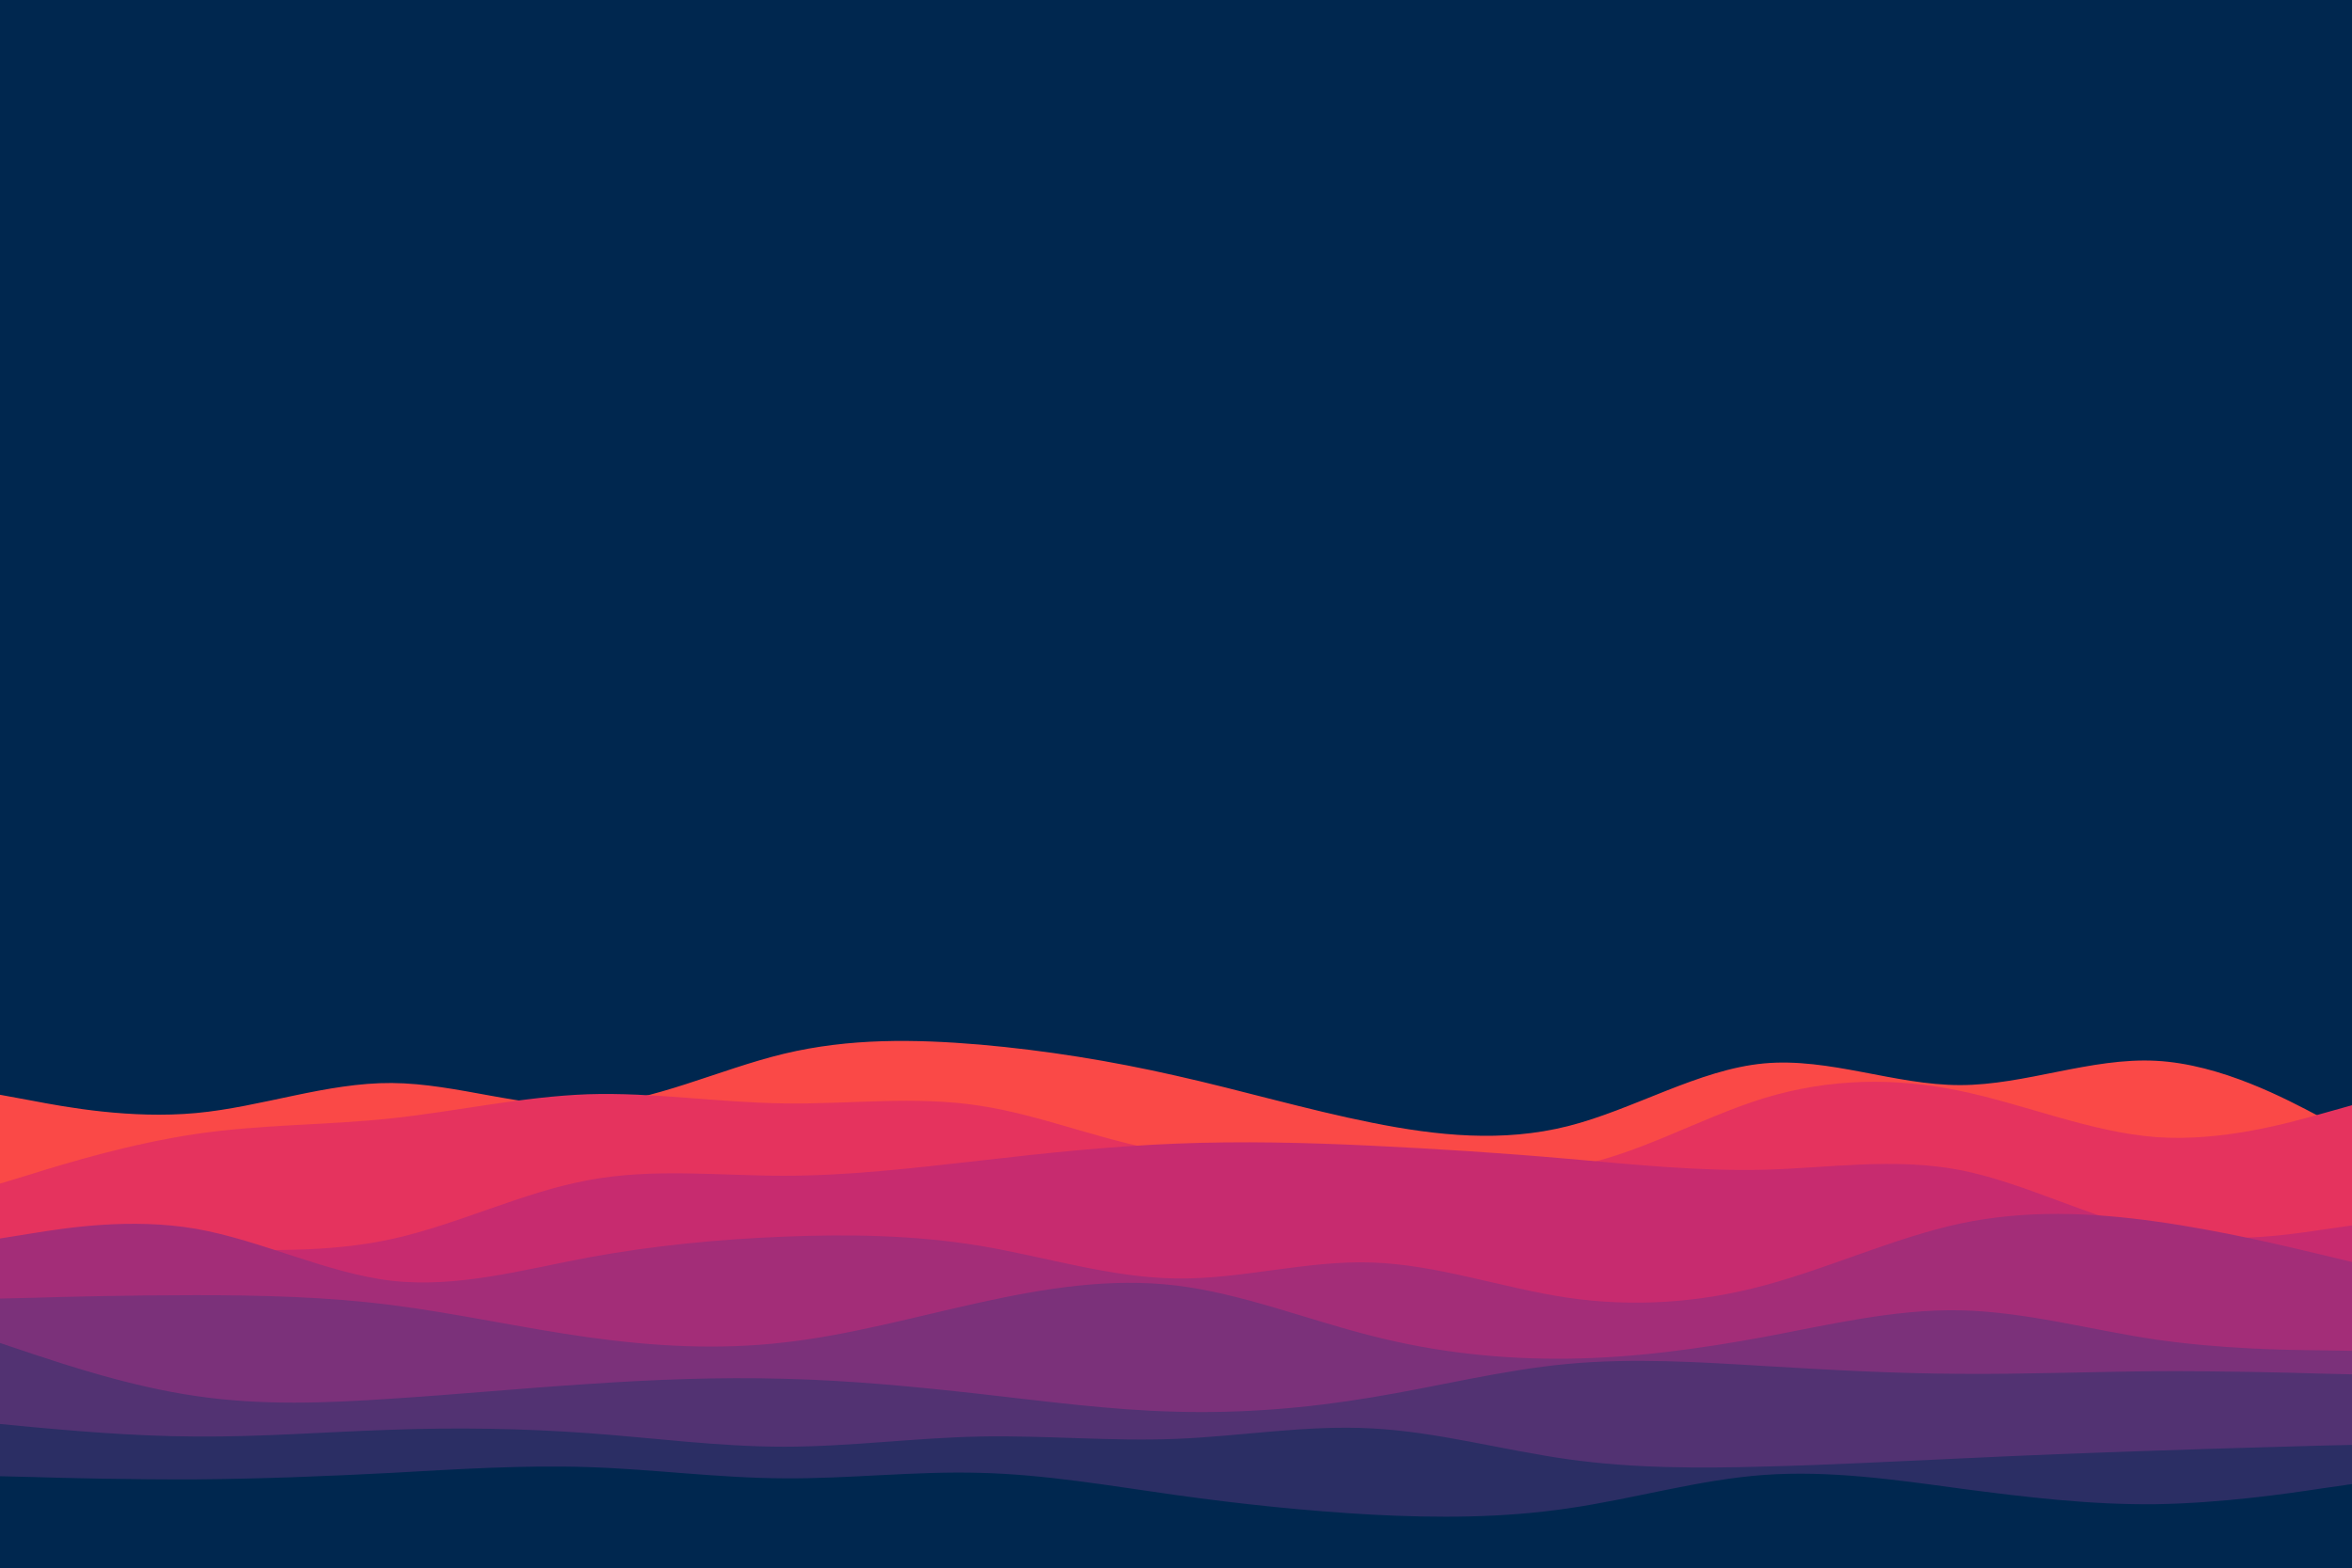
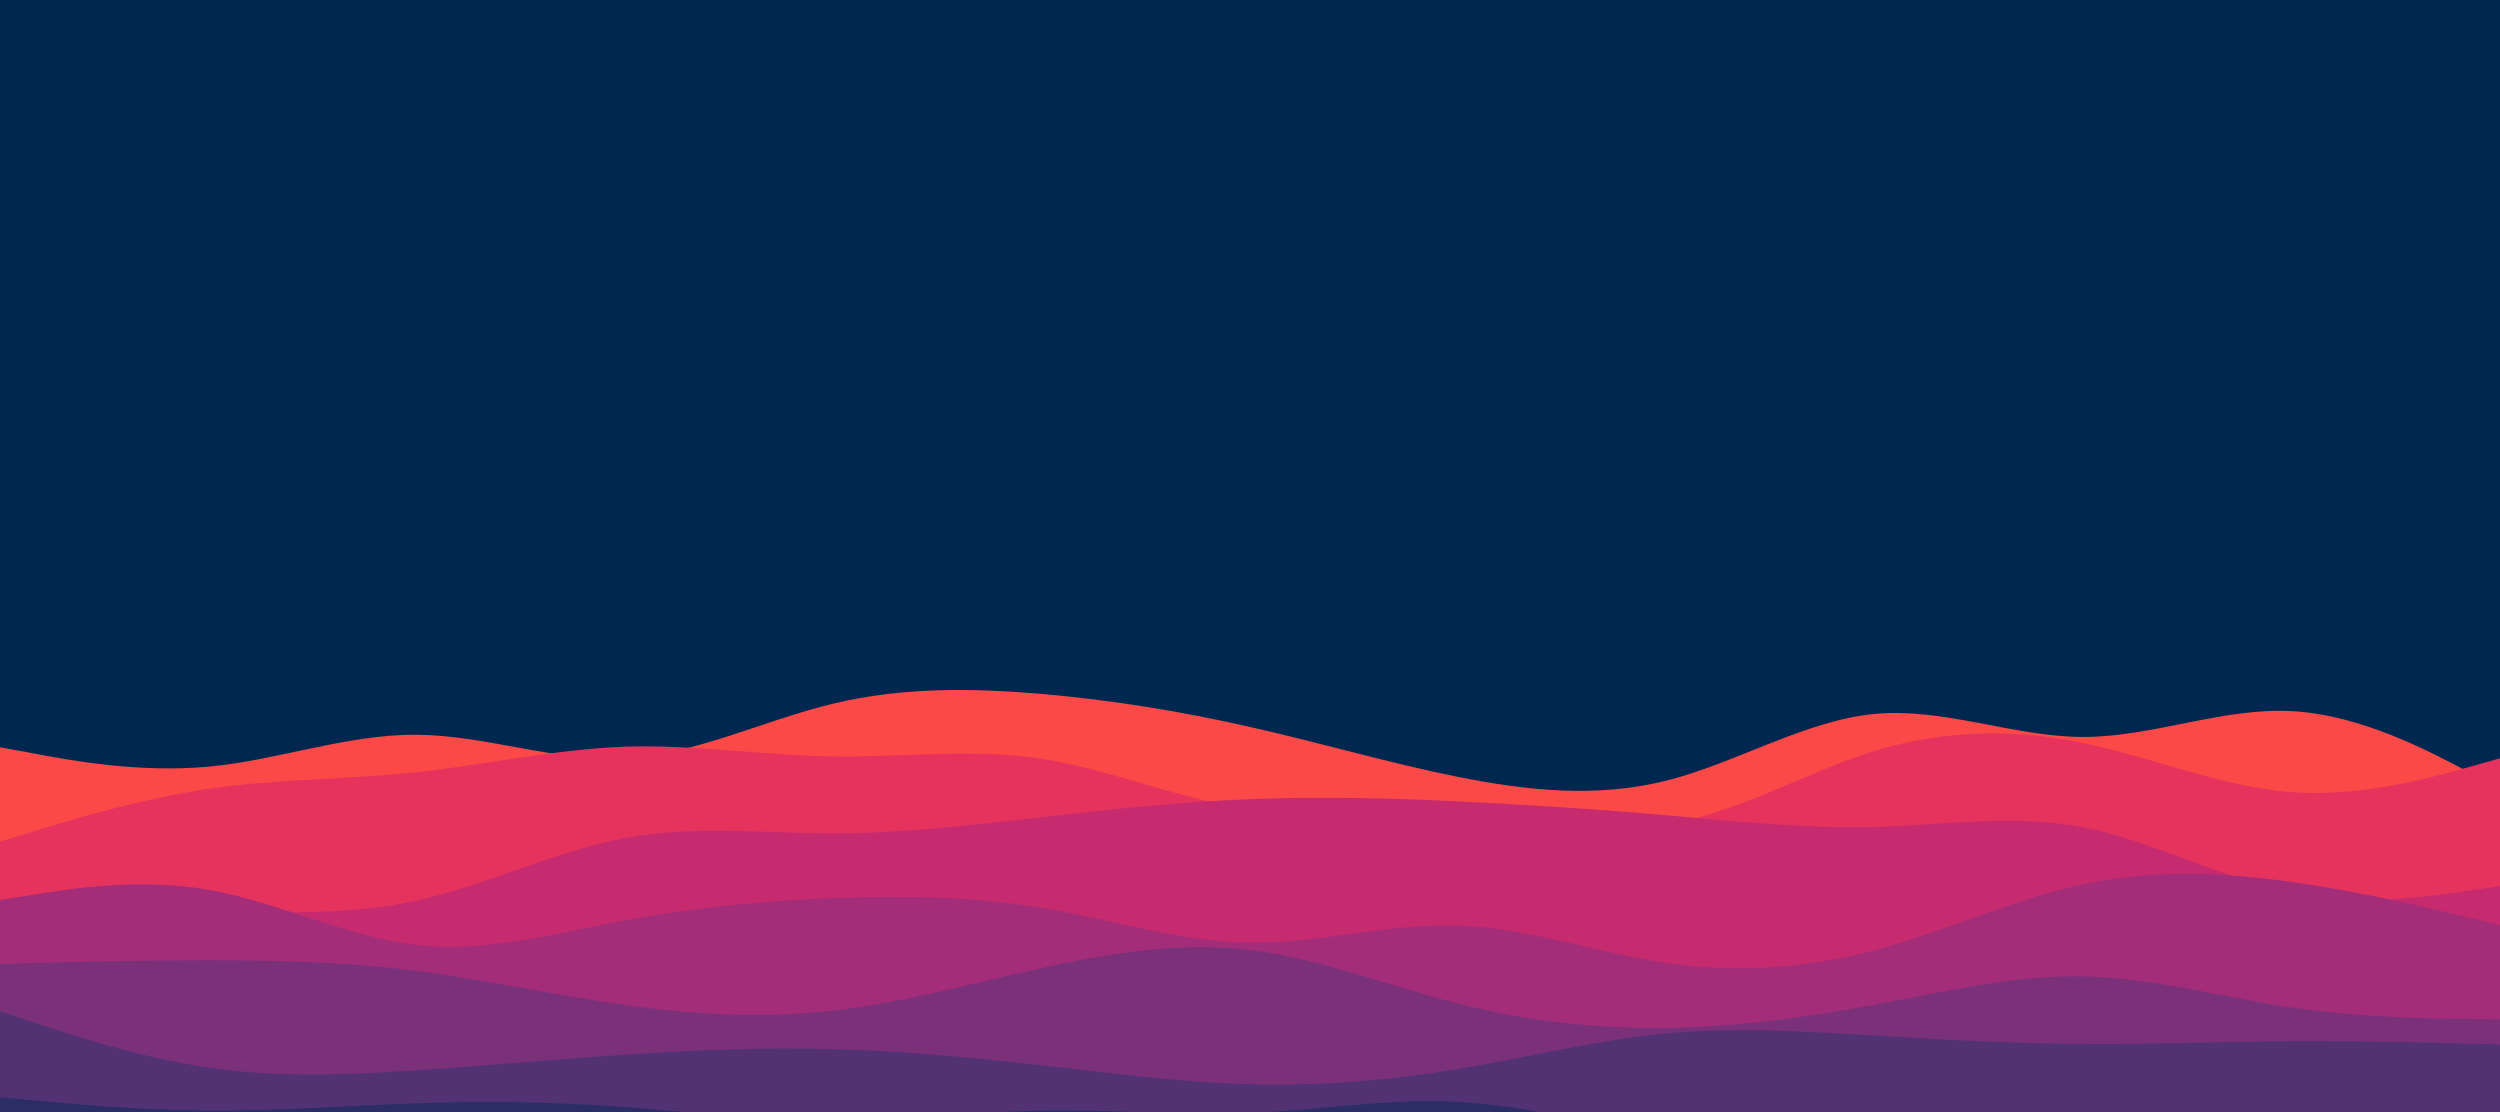
- <svg xmlns="http://www.w3.org/2000/svg" id="visual" viewBox="0 0 900 600" width="900" height="600" version="1.1">
+ <svg xmlns="http://www.w3.org/2000/svg" id="visual" viewBox="0 150 900 400" version="1.1">
  <rect x="0" y="0" width="900" height="600" fill="#00274f" />
  <path d="M0 419L12.5 421.3C25 423.7 50 428.3 75 426C100 423.7 125 414.3 150 414.5C175 414.7 200 424.3 225 423C250 421.7 275 409.3 300 403.3C325 397.3 350 397.7 375 399.8C400 402 425 406 450 411.7C475 417.3 500 424.7 525 429.7C550 434.7 575 437.3 600 431C625 424.7 650 409.3 675 407C700 404.7 725 415.3 750 415.3C775 415.3 800 404.7 825 406C850 407.3 875 420.7 887.5 427.3L900 434L900 601L887.5 601C875 601 850 601 825 601C800 601 775 601 750 601C725 601 700 601 675 601C650 601 625 601 600 601C575 601 550 601 525 601C500 601 475 601 450 601C425 601 400 601 375 601C350 601 325 601 300 601C275 601 250 601 225 601C200 601 175 601 150 601C125 601 100 601 75 601C50 601 25 601 12.5 601L0 601Z" fill="#fa4947" />
  <path d="M0 453L12.5 449.2C25 445.3 50 437.7 75 434C100 430.3 125 430.7 150 428C175 425.3 200 419.7 225 418.8C250 418 275 422 300 422.3C325 422.7 350 419.3 375 423.2C400 427 425 438 450 441.2C475 444.3 500 439.7 525 441.2C550 442.7 575 450.3 600 446.7C625 443 650 428 675 420.3C700 412.7 725 412.3 750 417.5C775 422.7 800 433.3 825 435.2C850 437 875 430 887.5 426.5L900 423L900 601L887.5 601C875 601 850 601 825 601C800 601 775 601 750 601C725 601 700 601 675 601C650 601 625 601 600 601C575 601 550 601 525 601C500 601 475 601 450 601C425 601 400 601 375 601C350 601 325 601 300 601C275 601 250 601 225 601C200 601 175 601 150 601C125 601 100 601 75 601C50 601 25 601 12.5 601L0 601Z" fill="#e5335e" />
  <path d="M0 481L12.5 480.3C25 479.7 50 478.3 75 478.3C100 478.3 125 479.7 150 474.2C175 468.7 200 456.3 225 451.7C250 447 275 450 300 450C325 450 350 447 375 444.2C400 441.3 425 438.7 450 437.7C475 436.7 500 437.3 525 438.5C550 439.7 575 441.3 600 443.5C625 445.7 650 448.3 675 447.7C700 447 725 443 750 447.8C775 452.7 800 466.3 825 471.3C850 476.3 875 472.7 887.5 470.8L900 469L900 601L887.5 601C875 601 850 601 825 601C800 601 775 601 750 601C725 601 700 601 675 601C650 601 625 601 600 601C575 601 550 601 525 601C500 601 475 601 450 601C425 601 400 601 375 601C350 601 325 601 300 601C275 601 250 601 225 601C200 601 175 601 150 601C125 601 100 601 75 601C50 601 25 601 12.5 601L0 601Z" fill="#c72b6f" />
  <path d="M0 474L12.5 472C25 470 50 466 75 470.3C100 474.7 125 487.3 150 490.2C175 493 200 486 225 481.3C250 476.7 275 474.3 300 473.3C325 472.3 350 472.7 375 476.8C400 481 425 489 450 489.3C475 489.7 500 482.3 525 483.2C550 484 575 493 600 496.7C625 500.3 650 498.7 675 492C700 485.3 725 473.7 750 468.3C775 463 800 464 825 467.5C850 471 875 477 887.5 480L900 483L900 601L887.5 601C875 601 850 601 825 601C800 601 775 601 750 601C725 601 700 601 675 601C650 601 625 601 600 601C575 601 550 601 525 601C500 601 475 601 450 601C425 601 400 601 375 601C350 601 325 601 300 601C275 601 250 601 225 601C200 601 175 601 150 601C125 601 100 601 75 601C50 601 25 601 12.5 601L0 601Z" fill="#a32d78" />
  <path d="M0 497L12.5 496.7C25 496.3 50 495.7 75 495.7C100 495.7 125 496.3 150 499.5C175 502.7 200 508.3 225 511.8C250 515.3 275 516.7 300 513.8C325 511 350 504 375 498.5C400 493 425 489 450 492C475 495 500 505 525 511.3C550 517.7 575 520.3 600 520C625 519.7 650 516.3 675 511.7C700 507 725 501 750 501.5C775 502 800 509 825 512.7C850 516.3 875 516.7 887.5 516.8L900 517L900 601L887.5 601C875 601 850 601 825 601C800 601 775 601 750 601C725 601 700 601 675 601C650 601 625 601 600 601C575 601 550 601 525 601C500 601 475 601 450 601C425 601 400 601 375 601C350 601 325 601 300 601C275 601 250 601 225 601C200 601 175 601 150 601C125 601 100 601 75 601C50 601 25 601 12.5 601L0 601Z" fill="#7b317a" />
  <path d="M0 514L12.5 518.2C25 522.3 50 530.7 75 534.3C100 538 125 537 150 535.3C175 533.7 200 531.3 225 529.7C250 528 275 527 300 527.7C325 528.3 350 530.7 375 533.5C400 536.3 425 539.7 450 540.3C475 541 500 539 525 534.8C550 530.7 575 524.3 600 522C625 519.7 650 521.3 675 522.8C700 524.3 725 525.7 750 525.8C775 526 800 525 825 524.8C850 524.7 875 525.3 887.5 525.7L900 526L900 601L887.5 601C875 601 850 601 825 601C800 601 775 601 750 601C725 601 700 601 675 601C650 601 625 601 600 601C575 601 550 601 525 601C500 601 475 601 450 601C425 601 400 601 375 601C350 601 325 601 300 601C275 601 250 601 225 601C200 601 175 601 150 601C125 601 100 601 75 601C50 601 25 601 12.5 601L0 601Z" fill="#523272" />
  <path d="M0 545L12.5 546.2C25 547.3 50 549.7 75 549.8C100 550 125 548 150 547.2C175 546.3 200 546.7 225 548.5C250 550.3 275 553.7 300 553.7C325 553.7 350 550.3 375 549.8C400 549.3 425 551.7 450 550.7C475 549.7 500 545.3 525 546.7C550 548 575 555 600 558.5C625 562 650 562 675 561.3C700 560.7 725 559.3 750 558.2C775 557 800 556 825 555.2C850 554.3 875 553.7 887.5 553.3L900 553L900 601L887.5 601C875 601 850 601 825 601C800 601 775 601 750 601C725 601 700 601 675 601C650 601 625 601 600 601C575 601 550 601 525 601C500 601 475 601 450 601C425 601 400 601 375 601C350 601 325 601 300 601C275 601 250 601 225 601C200 601 175 601 150 601C125 601 100 601 75 601C50 601 25 601 12.5 601L0 601Z" fill="#2b2e64" />
  <path d="M0 565L12.5 565.3C25 565.7 50 566.3 75 566.2C100 566 125 565 150 563.7C175 562.3 200 560.7 225 561.5C250 562.3 275 565.7 300 565.8C325 566 350 563 375 563.7C400 564.3 425 568.7 450 572.2C475 575.7 500 578.3 525 579.7C550 581 575 581 600 577.3C625 573.7 650 566.3 675 564.5C700 562.7 725 566.3 750 569.7C775 573 800 576 825 575.7C850 575.3 875 571.7 887.5 569.8L900 568L900 601L887.5 601C875 601 850 601 825 601C800 601 775 601 750 601C725 601 700 601 675 601C650 601 625 601 600 601C575 601 550 601 525 601C500 601 475 601 450 601C425 601 400 601 375 601C350 601 325 601 300 601C275 601 250 601 225 601C200 601 175 601 150 601C125 601 100 601 75 601C50 601 25 601 12.5 601L0 601Z" fill="#00274f" />
</svg>
